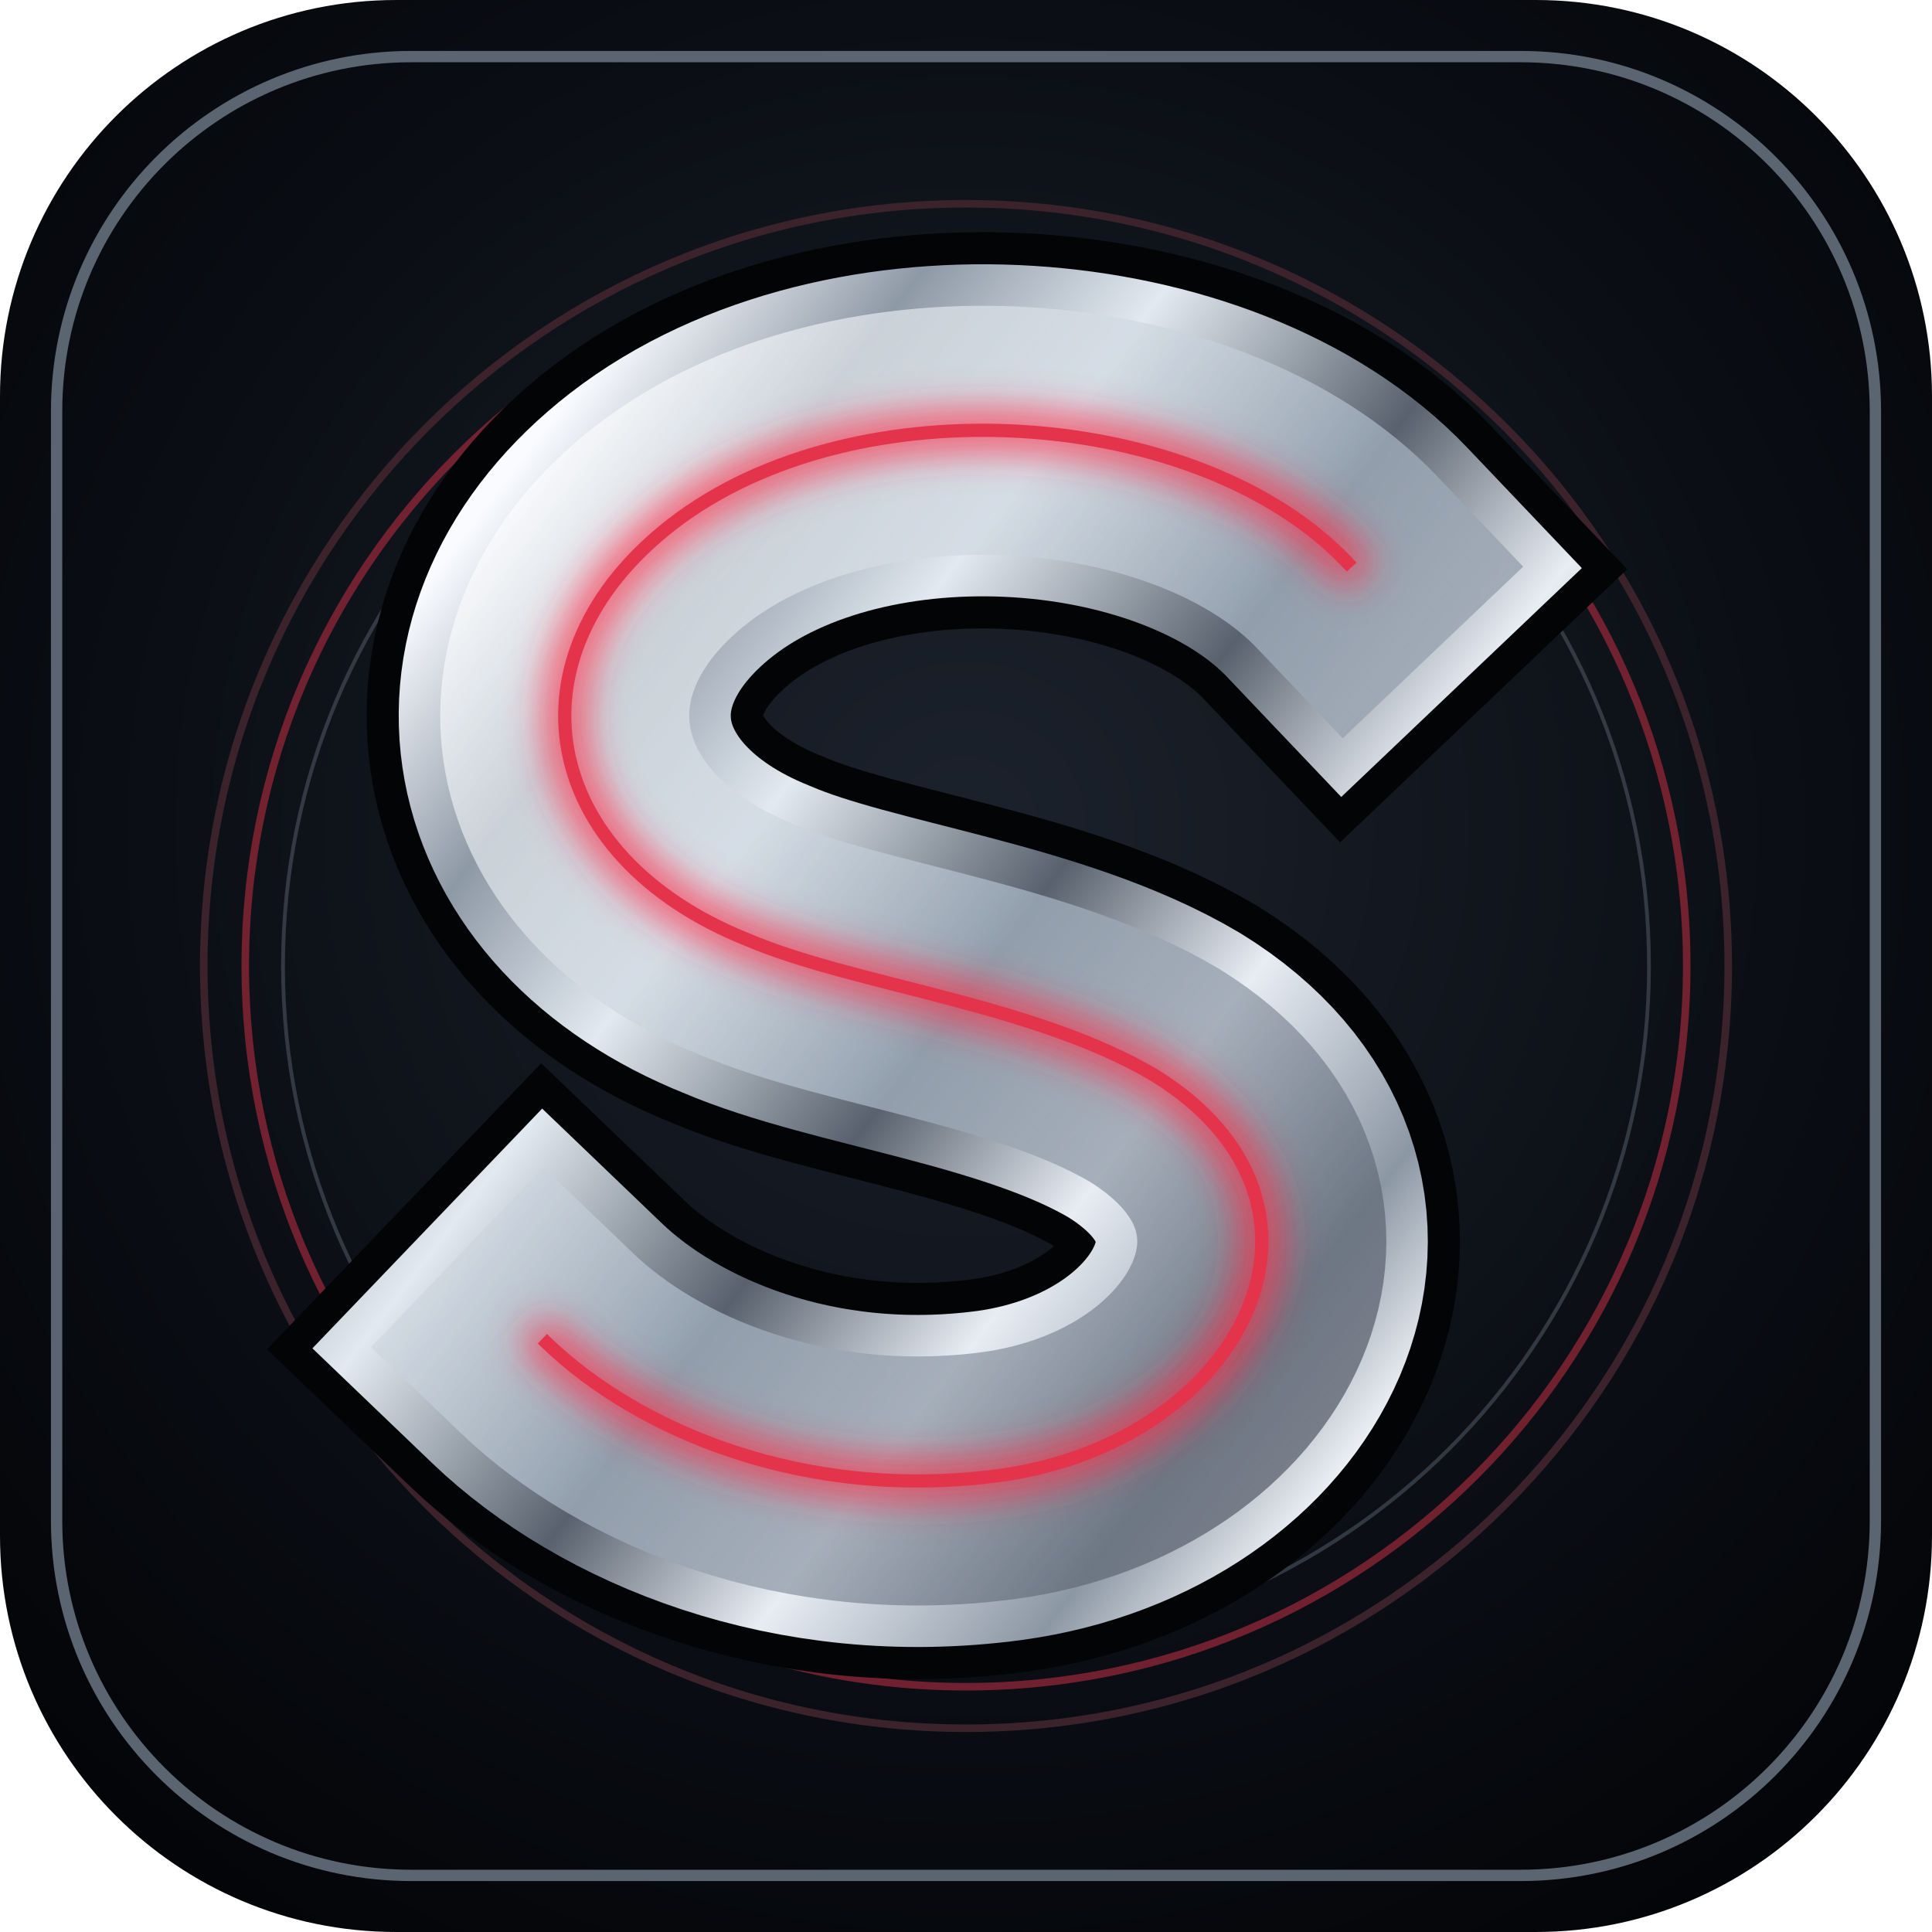
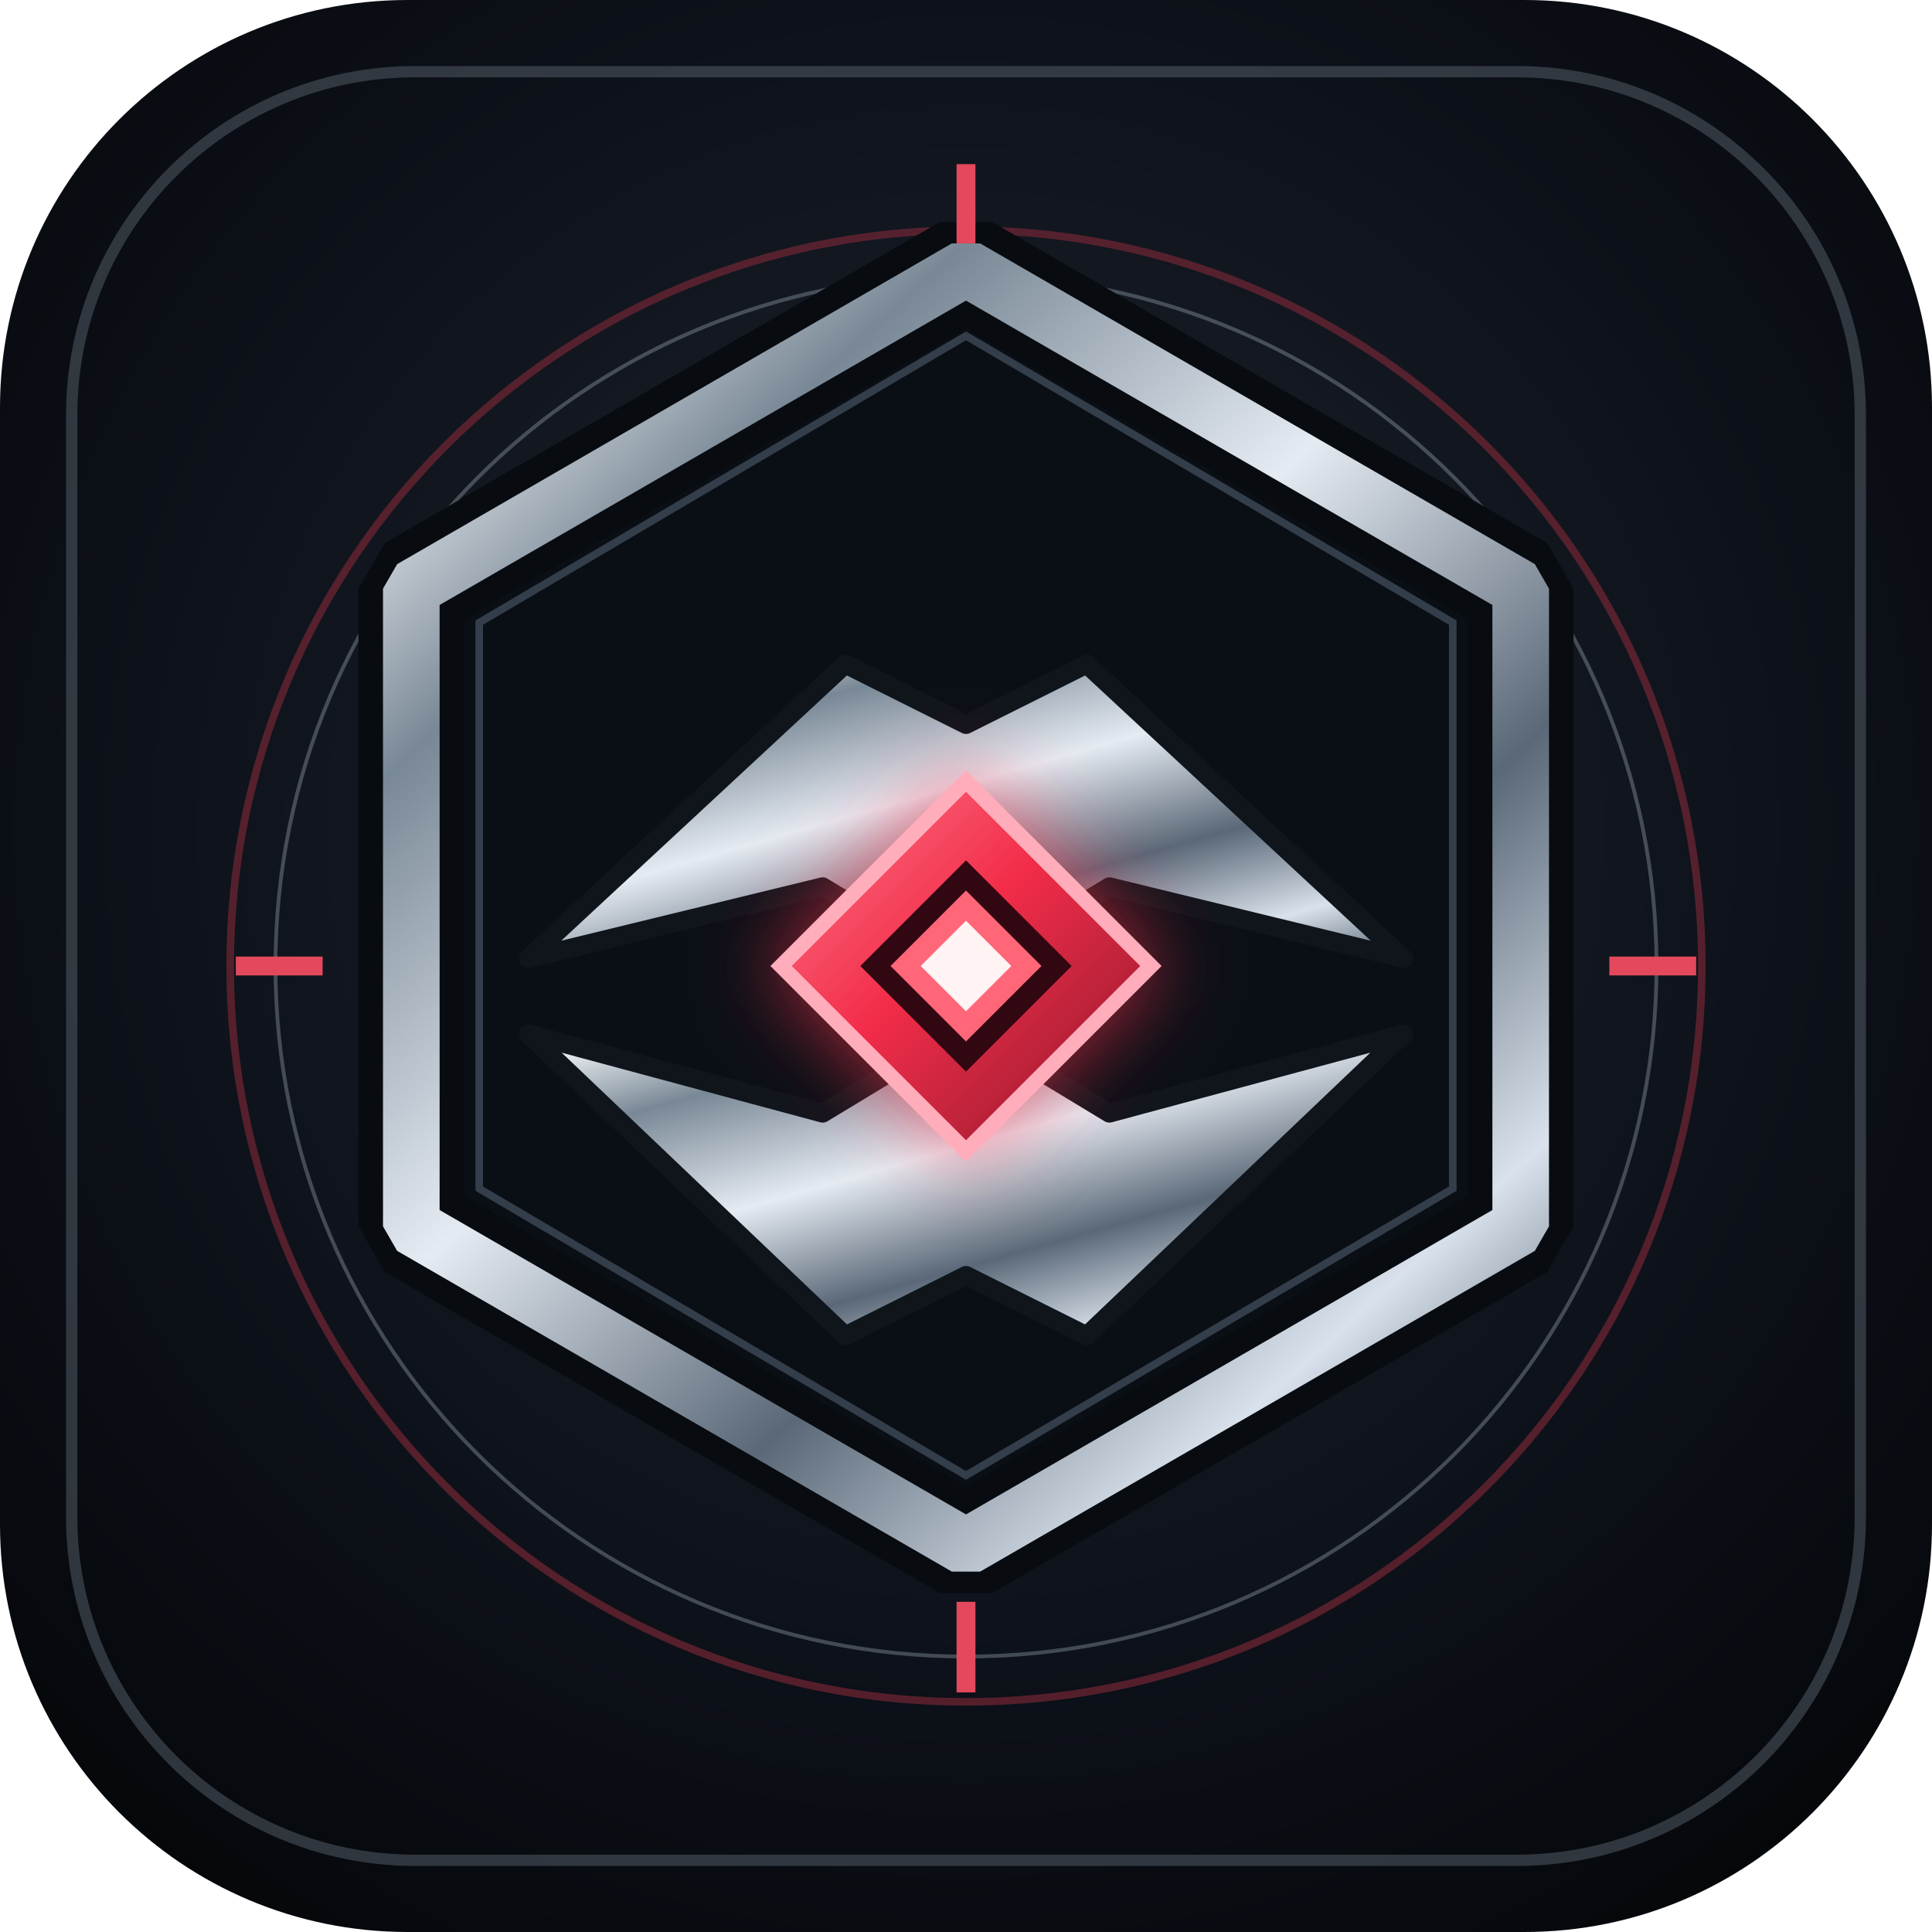
- <svg xmlns="http://www.w3.org/2000/svg" viewBox="0 0 512 512">
+ <svg xmlns="http://www.w3.org/2000/svg" viewBox="0 0 512 512" role="img" aria-label="Sentinel watchtower insignia">
  <defs>
-     <radialGradient id="bg" cx="50%" cy="43%" r="72%">
-       <stop stop-color="#1c222c" />
-       <stop offset=".65" stop-color="#090c12" />
-       <stop offset="1" stop-color="#020305" />
+     <radialGradient id="night" cx=".5" cy=".43" r=".74">
+       <stop stop-color="#202630" />
+       <stop offset=".58" stop-color="#0d1119" />
+       <stop offset="1" stop-color="#030507" />
    </radialGradient>
-     <linearGradient id="metal" x1="0" y1="0" x2="1" y2="1">
-       <stop stop-color="#f9fbff" />
-       <stop offset=".16" stop-color="#8e99a6" />
-       <stop offset=".32" stop-color="#e2e9f0" />
-       <stop offset=".53" stop-color="#58616d" />
-       <stop offset=".7" stop-color="#e8edf4" />
-       <stop offset=".88" stop-color="#8c97a4" />
-       <stop offset="1" stop-color="#f5f8fc" />
+     <linearGradient id="titanium" x1=".1" y1="0" x2=".9" y2="1">
+       <stop stop-color="#f7fafc" />
+       <stop offset=".18" stop-color="#798896" />
+       <stop offset=".43" stop-color="#e5ebf2" />
+       <stop offset=".67" stop-color="#5a6877" />
+       <stop offset=".87" stop-color="#d9e2ec" />
+       <stop offset="1" stop-color="#647280" />
    </linearGradient>
-     <linearGradient id="ridge" x1="0" y1="0" x2="1" y2="1">
-       <stop stop-color="#ffffff" />
-       <stop offset=".5" stop-color="#b3c1cf" />
-       <stop offset="1" stop-color="#444b58" />
+     <linearGradient id="ruby" x1="0" y1="0" x2="1" y2="1">
+       <stop stop-color="#ff7c8c" />
+       <stop offset=".45" stop-color="#f22c49" />
+       <stop offset="1" stop-color="#85192c" />
    </linearGradient>
-     <filter id="redGlow">
-       <feGaussianBlur stdDeviation="5" />
+     <filter id="halo" x="-70%" y="-70%" width="240%" height="240%">
+       <feGaussianBlur stdDeviation="11" />
    </filter>
  </defs>
-   <rect width="512" height="512" rx="105" fill="url(#bg)" />
-   <rect x="15" y="15" width="482" height="482" rx="94" fill="none" stroke="#5b6572" stroke-width="3" />
-   <circle cx="256" cy="256" r="202" fill="none" stroke="#3b222b" stroke-width="2" />
-   <circle cx="256" cy="256" r="191" fill="none" stroke="#a82a3c" stroke-width="2" opacity=".65" />
-   <circle cx="256" cy="256" r="181" fill="none" stroke="#58616e" stroke-width="1" opacity=".5" />
-   <path id="s" d="M357 149 C318 108 227 101 178 139 C133 174 143 227 198 249 C226 261 274 266 306 285 C361 319 330 382 265 391 C213 398 169 379 145 356" fill="none" stroke="#030406" stroke-width="105" stroke-linecap="square" stroke-linejoin="round" />
-   <path d="M357 149 C318 108 227 101 178 139 C133 174 143 227 198 249 C226 261 274 266 306 285 C361 319 330 382 265 391 C213 398 169 379 145 356" fill="none" stroke="url(#metal)" stroke-width="88" stroke-linecap="square" stroke-linejoin="round" />
-   <path d="M357 149 C318 108 227 101 178 139 C133 174 143 227 198 249 C226 261 274 266 306 285 C361 319 330 382 265 391 C213 398 169 379 145 356" fill="none" stroke="url(#ridge)" stroke-width="66" stroke-linecap="square" stroke-linejoin="round" opacity=".68" />
-   <path d="M357 149 C318 108 227 101 178 139 C133 174 143 227 198 249 C226 261 274 266 306 285 C361 319 330 382 265 391 C213 398 169 379 145 356" fill="none" stroke="#ff2c46" stroke-width="10" stroke-linecap="square" stroke-linejoin="round" filter="url(#redGlow)" opacity=".8" />
-   <path d="M357 149 C318 108 227 101 178 139 C133 174 143 227 198 249 C226 261 274 266 306 285 C361 319 330 382 265 391 C213 398 169 379 145 356" fill="none" stroke="#e3344b" stroke-width="3.5" stroke-linecap="square" stroke-linejoin="round" />
+   <rect width="512" height="512" rx="108" fill="url(#night)" />
+   <rect x="19" y="19" width="474" height="474" rx="91" fill="none" stroke="#57616c" stroke-width="3" opacity=".5" />
+   <circle cx="256" cy="256" r="195" fill="none" stroke="#7b2735" stroke-width="2" opacity=".65" />
+   <circle cx="256" cy="256" r="183" fill="none" stroke="#a7b4c2" stroke-width="1" opacity=".35" />
+   <path d="M256 71 403 156 403 325 256 410 109 325 109 156Z" fill="#0a0f16" stroke="#080b10" stroke-width="28" stroke-linejoin="bevel" />
+   <path d="M256 71 403 156 403 325 256 410 109 325 109 156Z" fill="none" stroke="url(#titanium)" stroke-width="15" stroke-linejoin="bevel" />
+   <path d="M256 89 385 165 385 315 256 391 127 315 127 165Z" fill="none" stroke="#343e4a" stroke-width="2" />
+   <path d="M140 254 224 176 256 192 288 176 372 254 294 235 256 258 218 235Z" fill="url(#titanium)" stroke="#10151c" stroke-width="5" stroke-linejoin="round" />
+   <path d="M140 274 218 295 256 272 294 295 372 274 288 354 256 338 224 354Z" fill="url(#titanium)" stroke="#10151c" stroke-width="5" stroke-linejoin="round" />
+   <path d="M256 204 309 256 256 308 203 256Z" fill="#ff304c" opacity=".65" filter="url(#halo)" />
+   <path d="M256 207 305 256 256 305 207 256Z" fill="url(#ruby)" stroke="#ffadba" stroke-width="4" />
+   <path d="M256 228 284 256 256 284 228 256Z" fill="#310812" />
+   <path d="M256 236 276 256 256 276 236 256Z" fill="#ff6678" />
+   <path d="M256 244 268 256 256 268 244 256Z" fill="#fff3f4" />
+   <path d="M256 46V62 M256 427V446 M65 256H83 M429 256H447" stroke="#e4485d" stroke-width="5" stroke-linecap="square" />
</svg>
